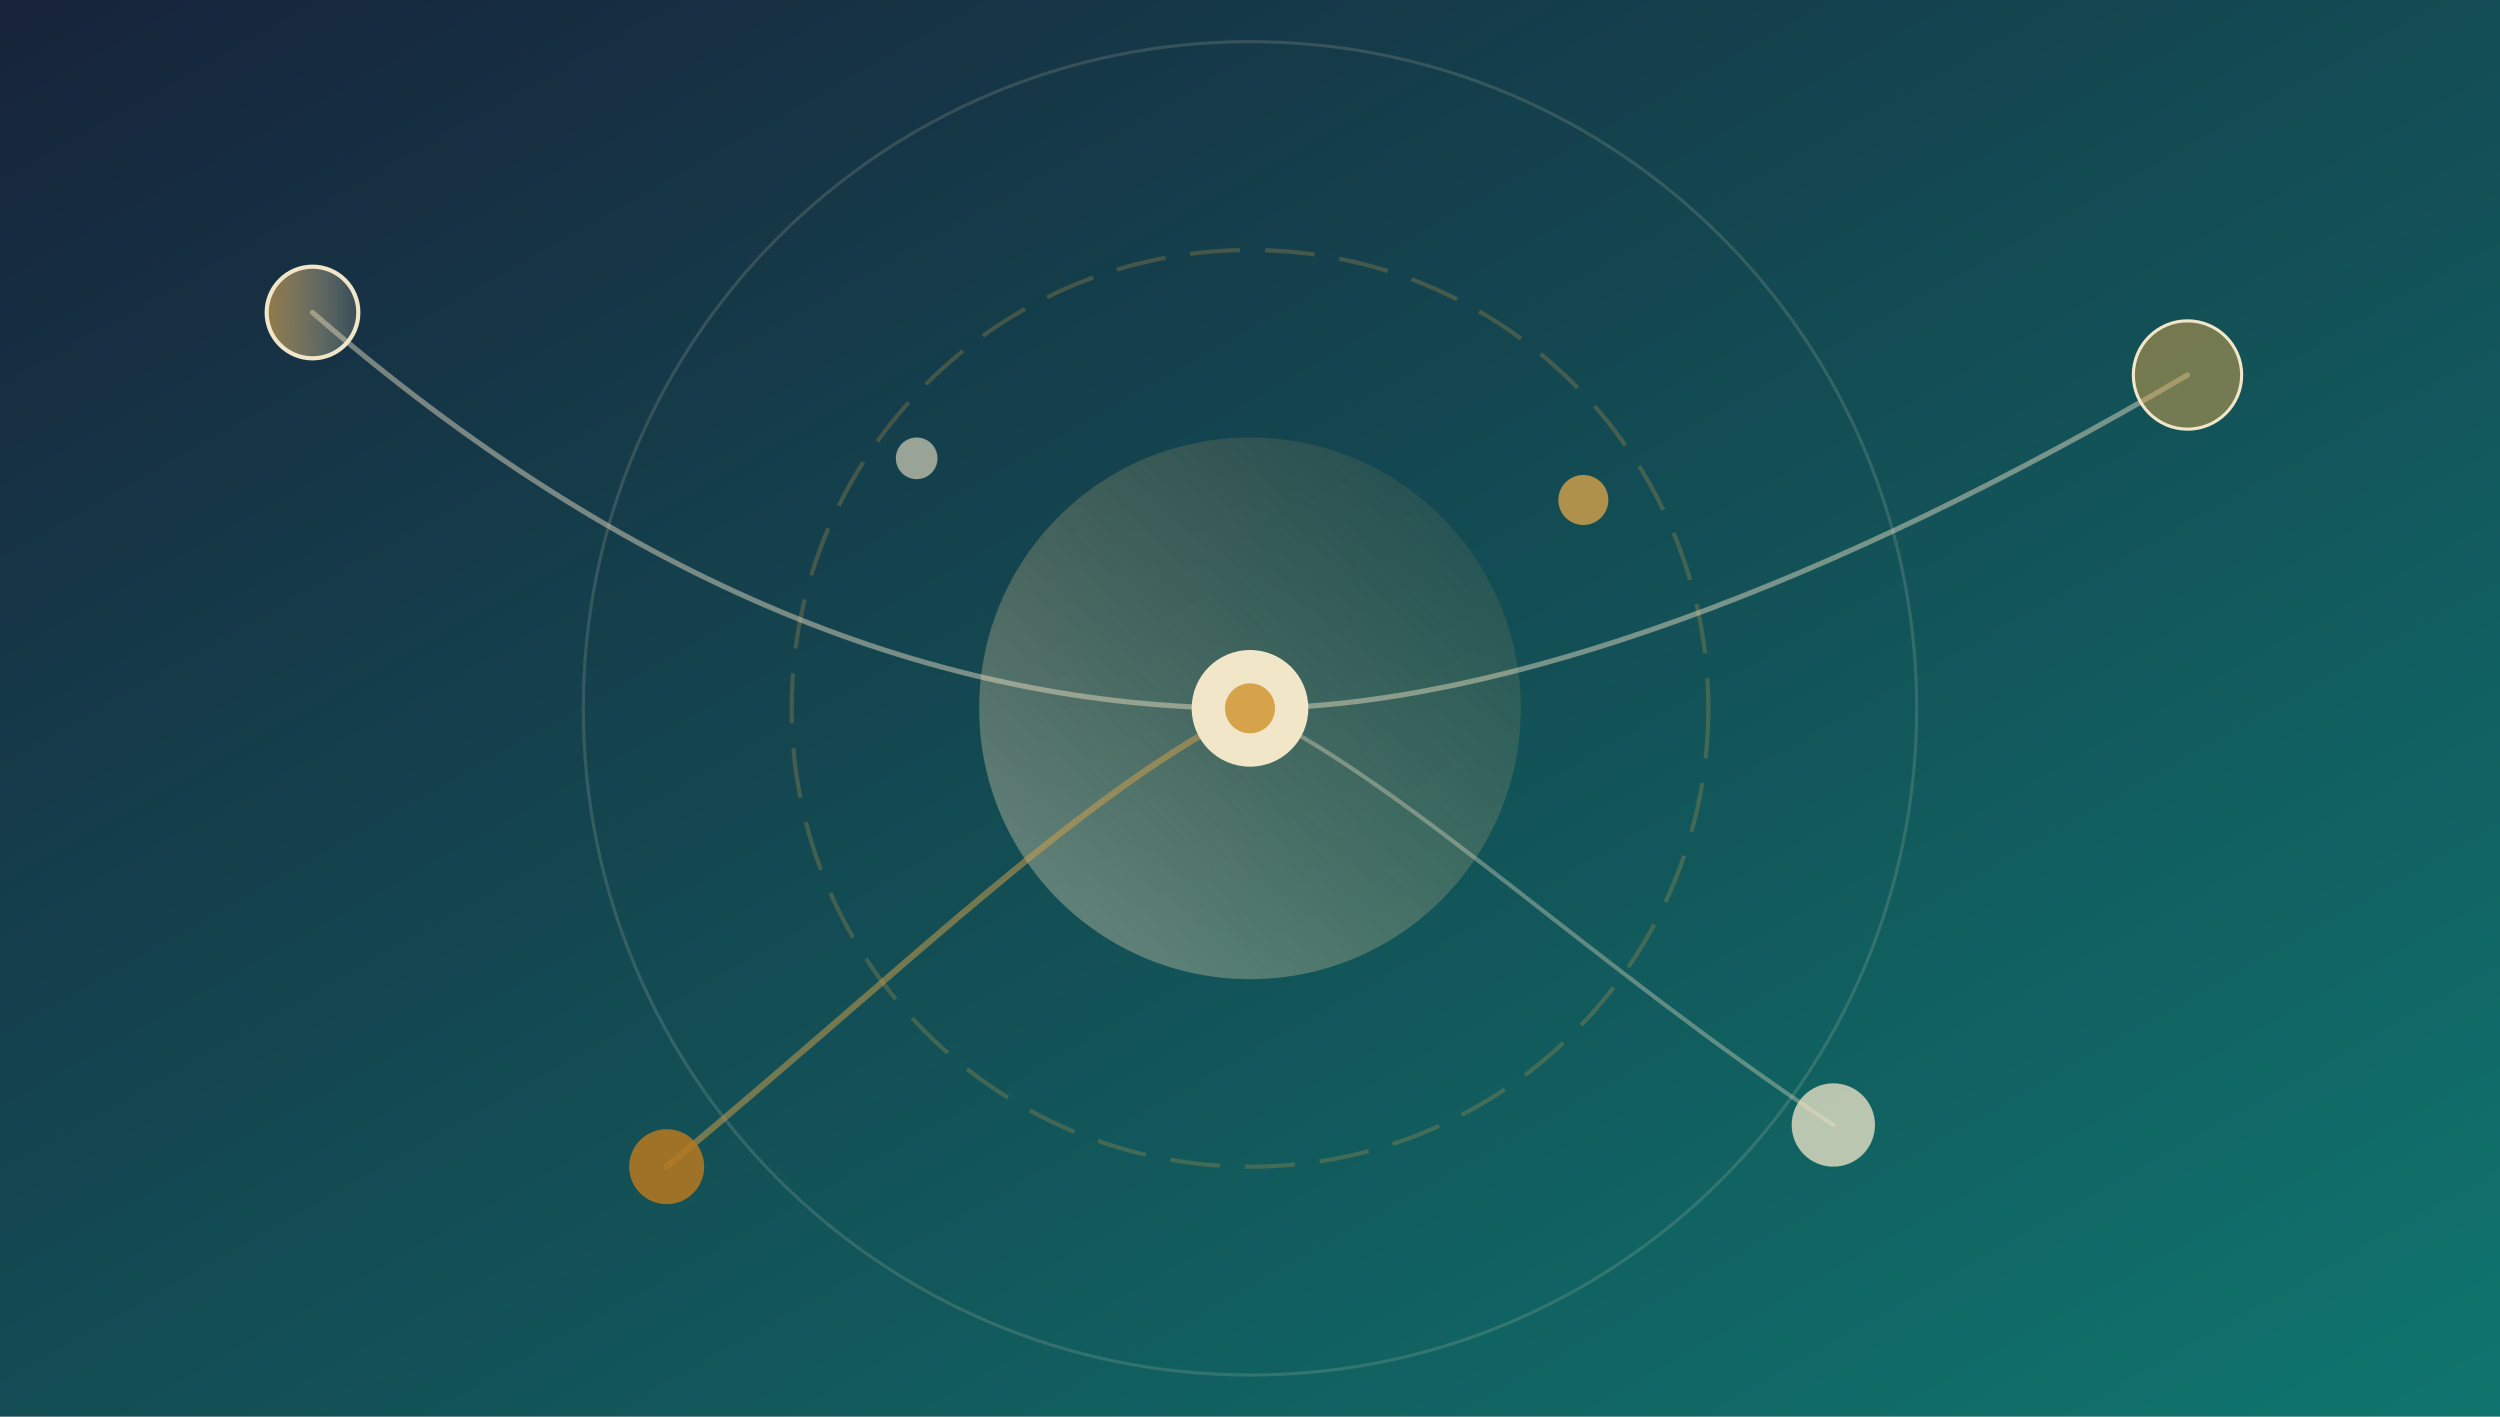
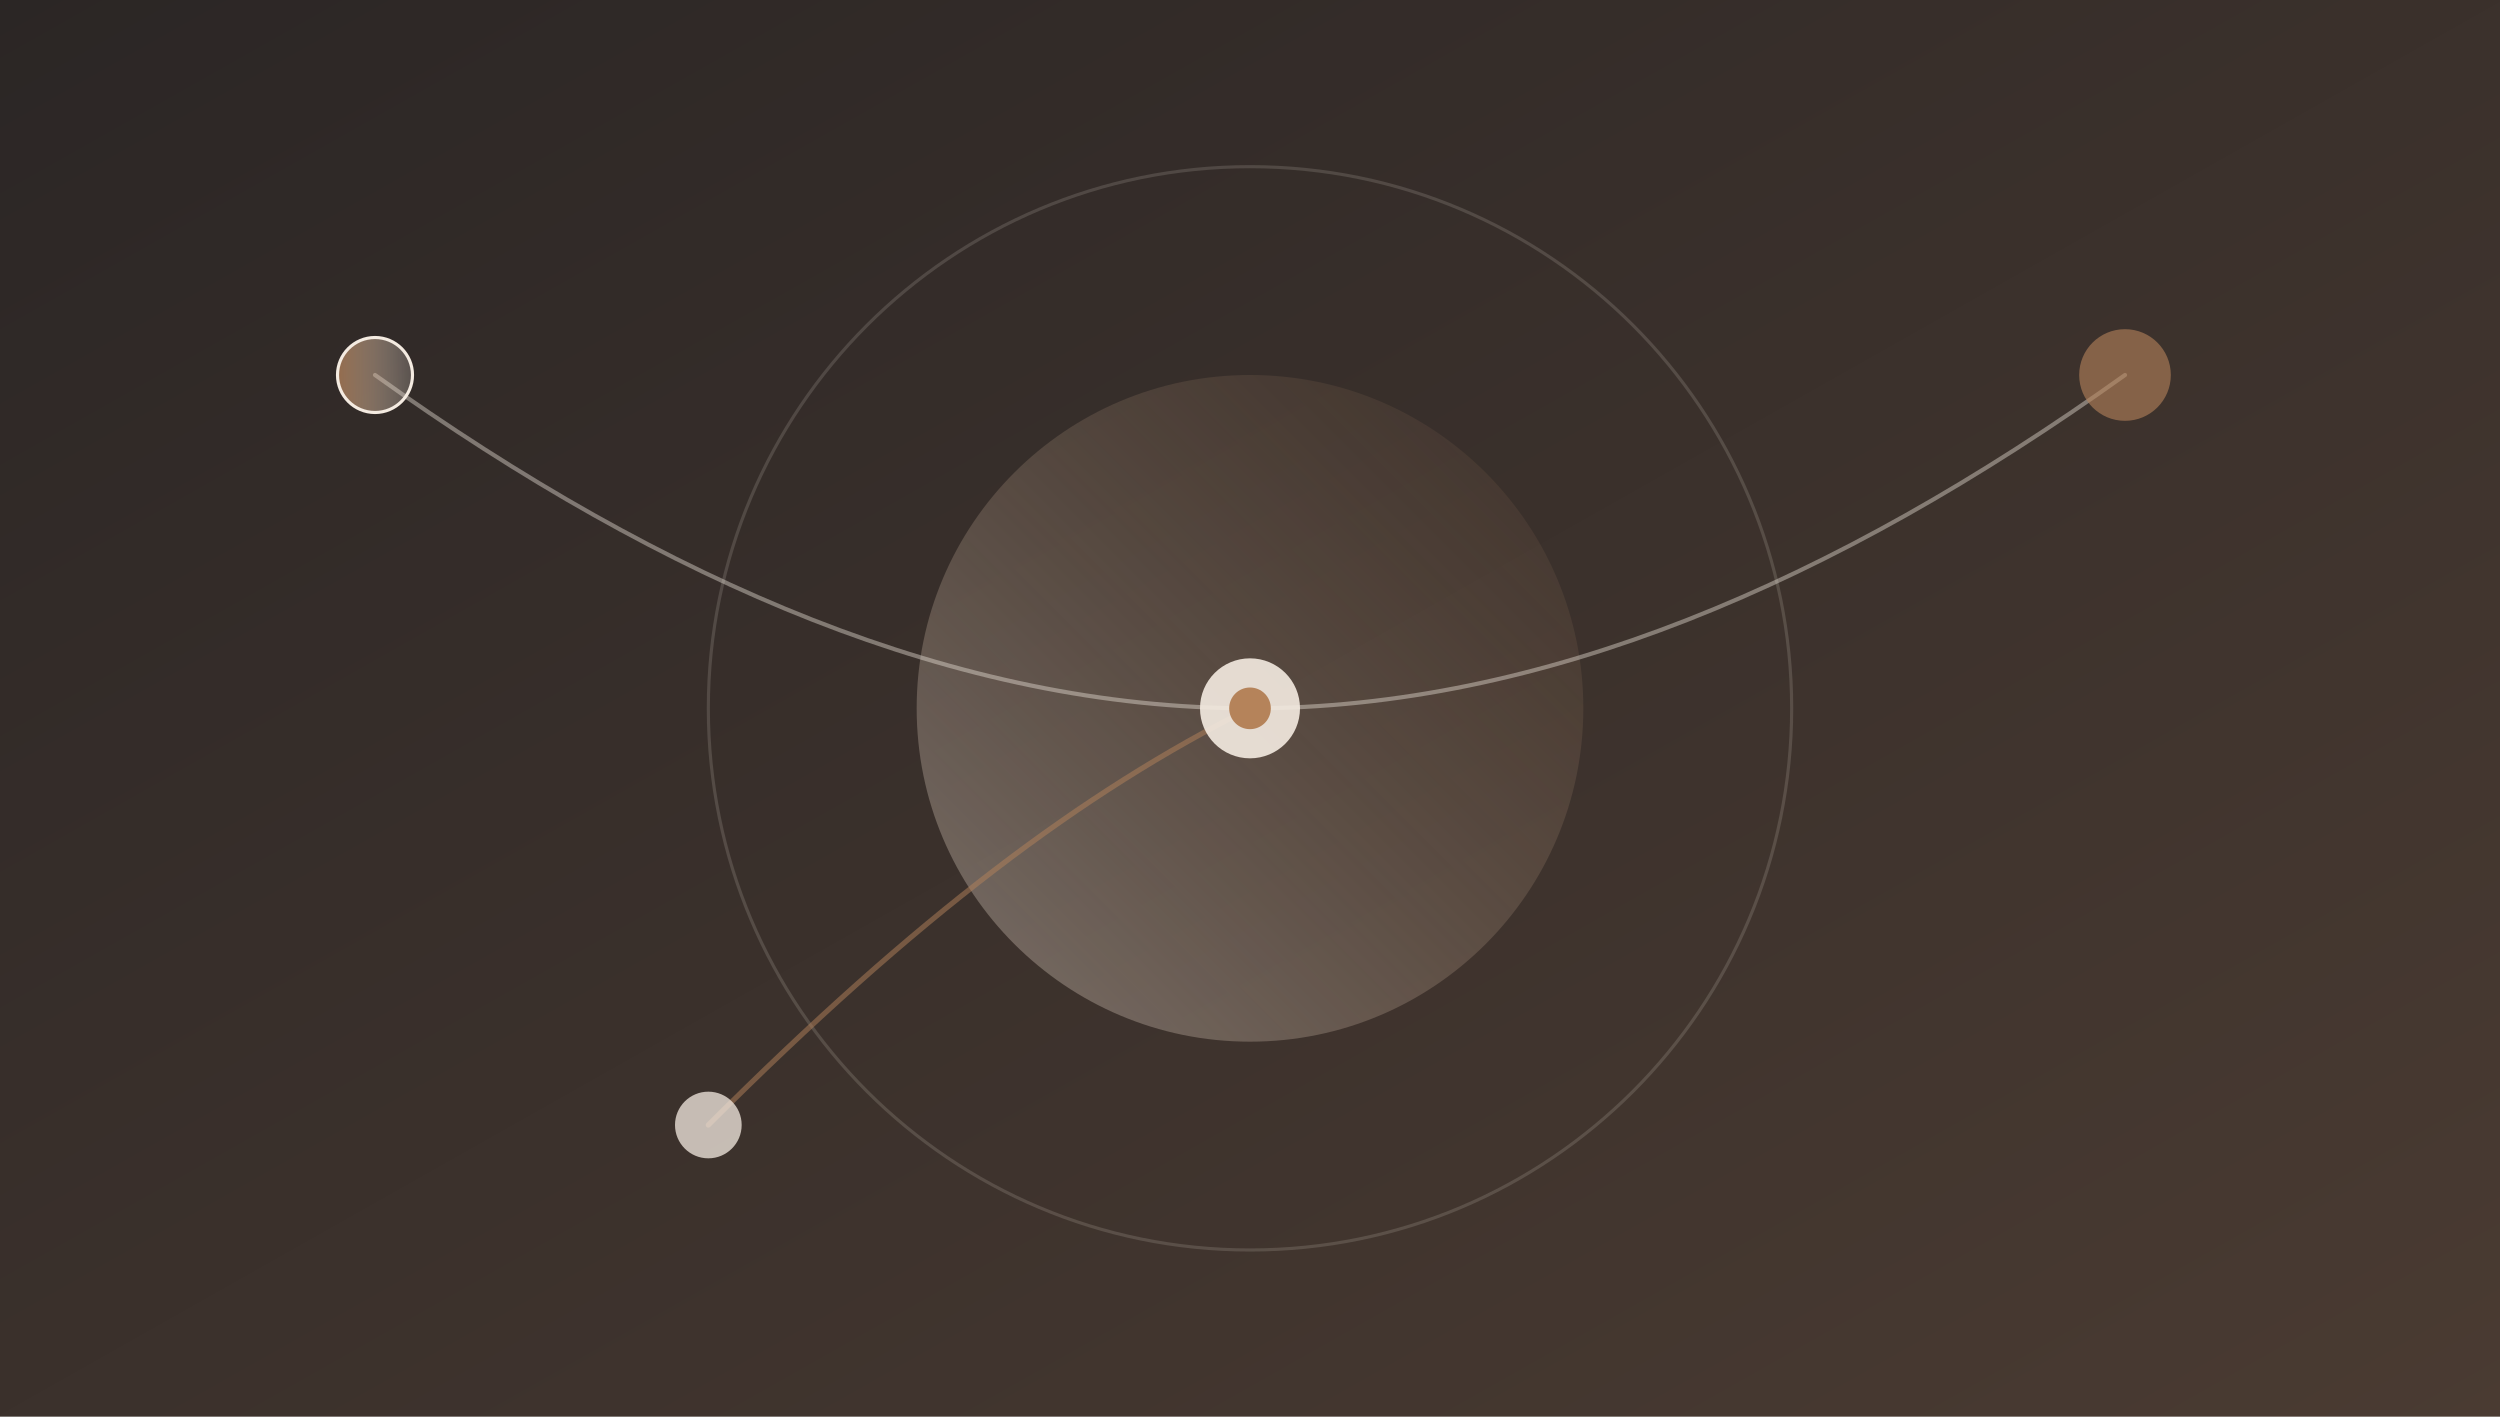
<svg xmlns="http://www.w3.org/2000/svg" viewBox="0 0 1200 680" preserveAspectRatio="xMidYMid slice" width="100%" height="100%">
  <defs>
-     <linearGradient id="g_bg" x1="0%" y1="0%" x2="100%" y2="100%">
-       <stop offset="0%" stop-color="#17233A" />
-       <stop offset="100%" stop-color="#0F766E" />
+     <linearGradient id="gbg" x1="0%" y1="0%" x2="100%" y2="100%">
+       <stop offset="0%" stop-color="#2b2625" />
+       <stop offset="100%" stop-color="#4a3b32" />
    </linearGradient>
-     <linearGradient id="g_main" x1="0%" y1="0%" x2="100%" y2="0%">
-       <stop offset="0%" stop-color="#D6A24A" stop-opacity="0.65" />
-       <stop offset="100%" stop-color="#F2E6C9" stop-opacity="0.15" />
+     <linearGradient id="gm" x1="0%" y1="0%" x2="100%" y2="0%">
+       <stop offset="0%" stop-color="#b5835a" stop-opacity="0.75" />
+       <stop offset="100%" stop-color="#f4ebe1" stop-opacity="0.2" />
    </linearGradient>
-     <linearGradient id="g_soft" x1="0%" y1="100%" x2="100%" y2="0%">
-       <stop offset="0%" stop-color="#F2E6C9" stop-opacity="0.4" />
-       <stop offset="100%" stop-color="#D6A24A" stop-opacity="0.05" />
+     <linearGradient id="gs" x1="0%" y1="100%" x2="100%" y2="0%">
+       <stop offset="0%" stop-color="#f4ebe1" stop-opacity="0.35" />
+       <stop offset="100%" stop-color="#b5835a" stop-opacity="0.05" />
    </linearGradient>
  </defs>
-   <rect width="1200" height="680" fill="url(#g_bg)" />
-   <circle cx="600" cy="340" r="320" fill="none" stroke="#F2E6C9" stroke-width="1.5" stroke-opacity="0.15" />
-   <circle cx="600" cy="340" r="220" fill="none" stroke="#D6A24A" stroke-width="2" stroke-opacity="0.25" stroke-dasharray="24 12" />
-   <circle cx="600" cy="340" r="130" fill="url(#g_soft)" />
-   <path d="M 150 150 C 300 280, 450 340, 600 340" fill="none" stroke="#F2E6C9" stroke-width="2.5" stroke-opacity="0.45" stroke-linecap="round" />
-   <path d="M 1050 180 C 880 280, 720 340, 600 340" fill="none" stroke="#F2E6C9" stroke-width="2.5" stroke-opacity="0.45" stroke-linecap="round" />
-   <path d="M 320 560 C 440 460, 520 380, 600 340" fill="none" stroke="#D6A24A" stroke-width="3" stroke-opacity="0.5" stroke-linecap="round" />
-   <path d="M 880 540 C 760 460, 680 380, 600 340" fill="none" stroke="#F2E6C9" stroke-width="2" stroke-opacity="0.35" stroke-linecap="round" />
-   <circle cx="600" cy="340" r="28" fill="#F2E6C9" />
-   <circle cx="600" cy="340" r="12" fill="#D6A24A" />
-   <circle cx="150" cy="150" r="22" fill="url(#g_main)" stroke="#F2E6C9" stroke-width="2" />
-   <circle cx="1050" cy="180" r="26" fill="#D6A24A" fill-opacity="0.5" stroke="#F2E6C9" stroke-width="1.5" />
-   <circle cx="320" cy="560" r="18" fill="#B7791F" fill-opacity="0.85" />
-   <circle cx="880" cy="540" r="20" fill="#F2E6C9" fill-opacity="0.75" />
-   <circle cx="440" cy="220" r="10" fill="#F2E6C9" fill-opacity="0.6" />
-   <circle cx="760" cy="240" r="12" fill="#D6A24A" fill-opacity="0.8" />
+   <rect width="1200" height="680" fill="url(#gbg)" />
+   <circle cx="600" cy="340" r="260" fill="none" stroke="#f4ebe1" stroke-width="1.5" stroke-opacity="0.15" />
+   <circle cx="600" cy="340" r="160" fill="url(#gs)" />
+   <path d="M 180 180 C 320 280, 460 340, 600 340" fill="none" stroke="#f4ebe1" stroke-width="2" stroke-opacity="0.4" stroke-linecap="round" />
+   <path d="M 1020 180 C 880 280, 740 340, 600 340" fill="none" stroke="#f4ebe1" stroke-width="2" stroke-opacity="0.4" stroke-linecap="round" />
+   <path d="M 340 540 C 440 440, 520 380, 600 340" fill="none" stroke="#b5835a" stroke-width="2.5" stroke-opacity="0.5" stroke-linecap="round" />
+   <circle cx="600" cy="340" r="24" fill="#f4ebe1" fill-opacity="0.9" />
+   <circle cx="600" cy="340" r="10" fill="#b5835a" />
+   <circle cx="180" cy="180" r="18" fill="url(#gm)" stroke="#f4ebe1" stroke-width="1.5" />
+   <circle cx="1020" cy="180" r="22" fill="#b5835a" fill-opacity="0.6" />
+   <circle cx="340" cy="540" r="16" fill="#f4ebe1" fill-opacity="0.75" />
</svg>
